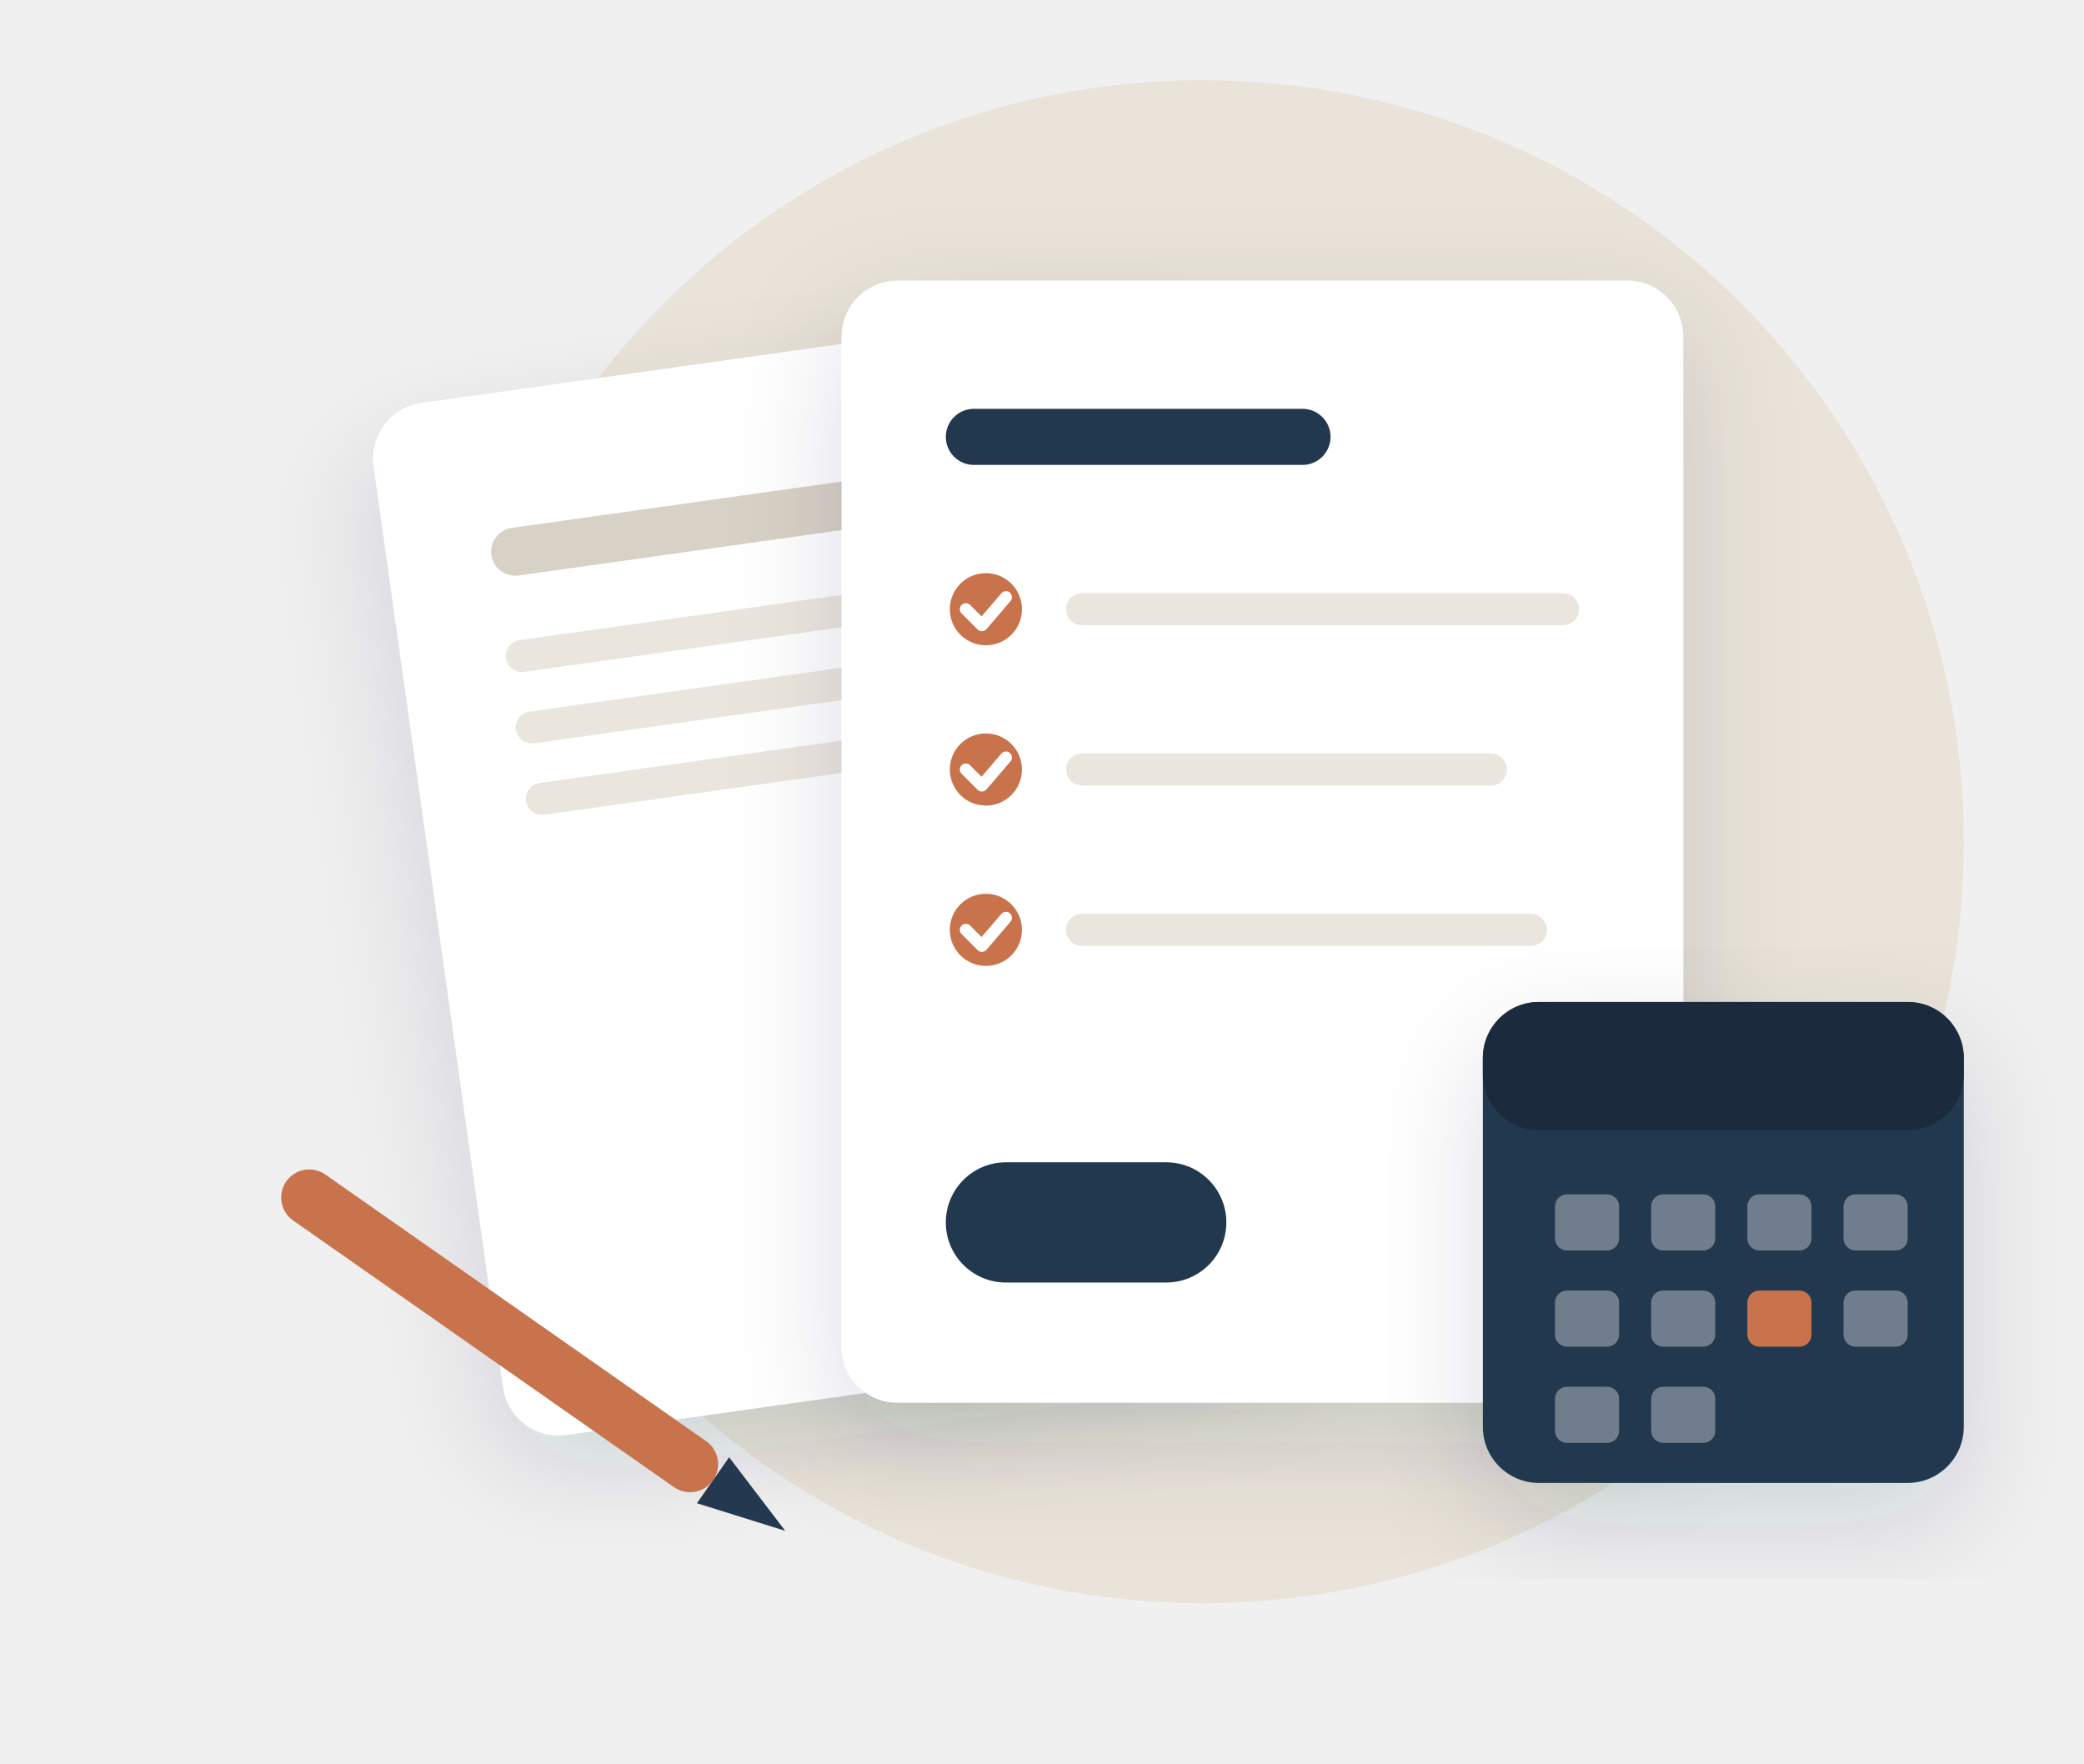
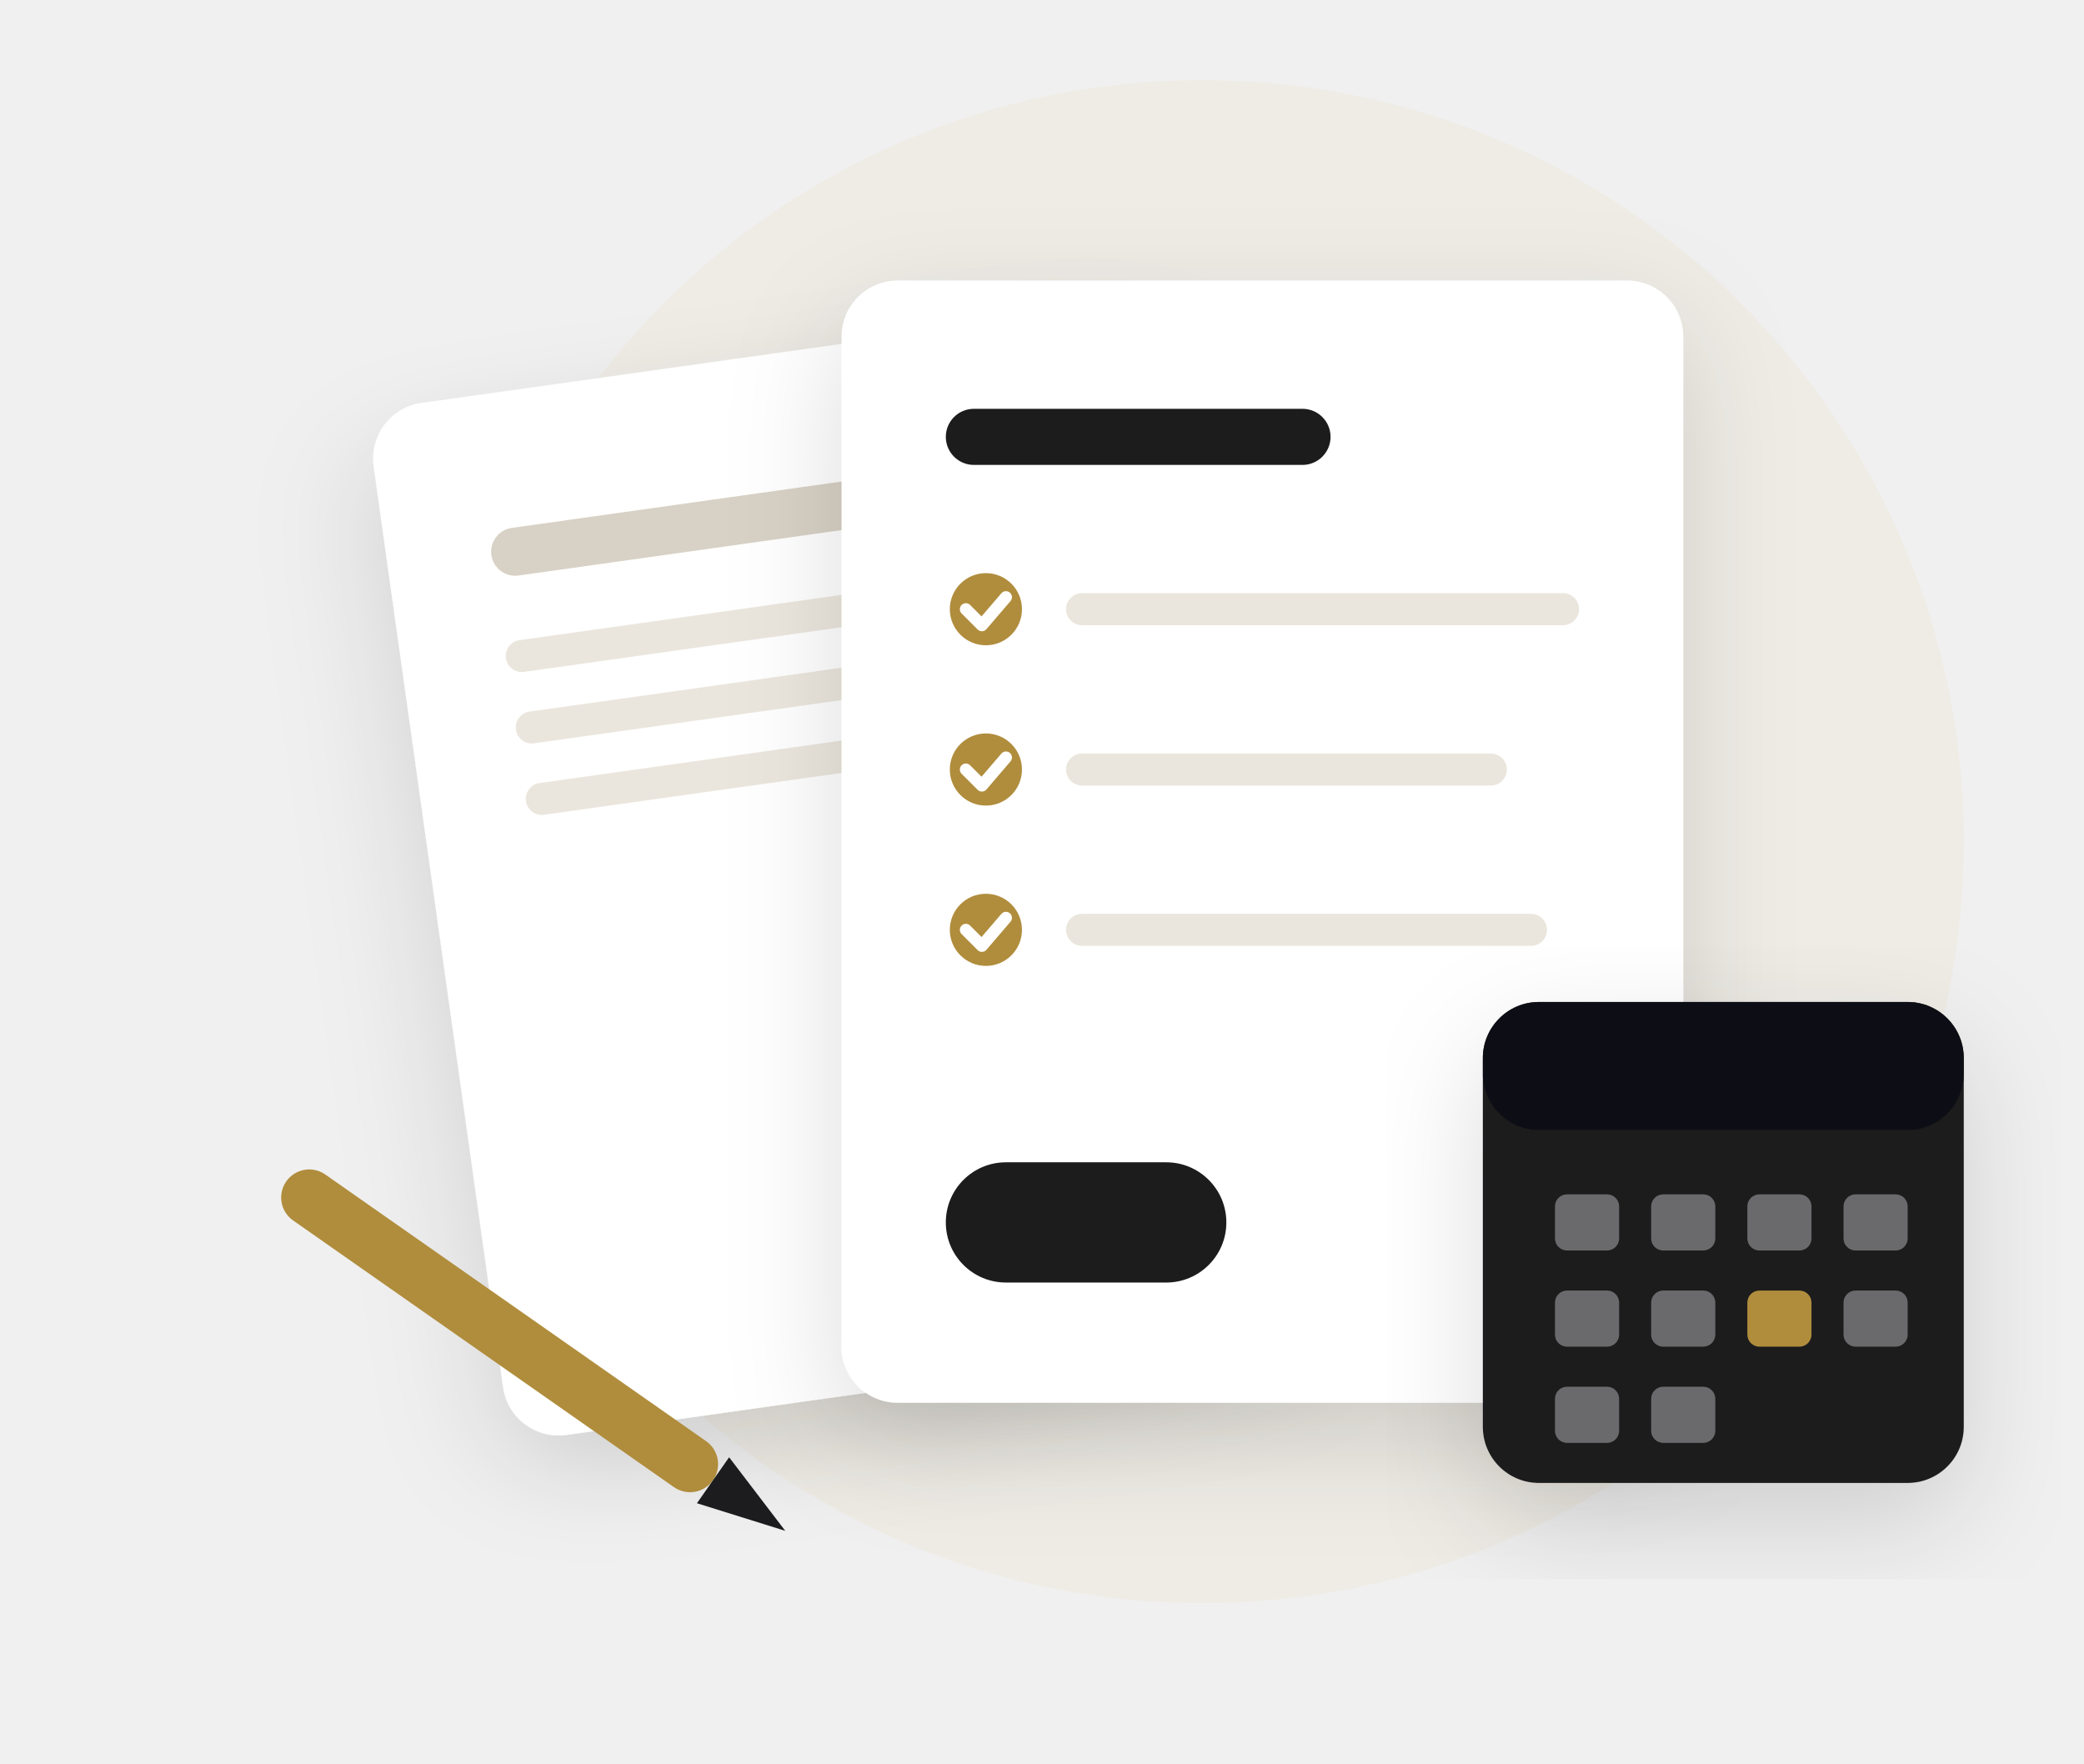
<svg xmlns="http://www.w3.org/2000/svg" viewBox="0 0 520 440" role="img" aria-label="Documents organisés">
  <defs>
    <filter id="s" x="-20%" y="-20%" width="140%" height="140%">
-       <feDropShadow dx="0" dy="10" stdDeviation="14" flood-color="#1f3347" flood-opacity=".14" />
+       <feDropShadow dx="0" dy="10" stdDeviation="14" flood-color="#1c1c1e" flood-opacity=".14" />
    </filter>
  </defs>
-   <circle cx="300" cy="210" r="190" fill="#e9e3d9" />
+   <circle cx="300" cy="210" r="190" fill="#efece6" />
  <g filter="url(#s)" transform="rotate(-8 190 230)">
    <rect x="110" y="90" width="200" height="260" rx="14" fill="#fff" />
    <rect x="136" y="124" width="120" height="12" rx="6" fill="#d8d1c5" />
    <rect x="136" y="152" width="148" height="8" rx="4" fill="#ebe6dd" />
    <rect x="136" y="170" width="140" height="8" rx="4" fill="#ebe6dd" />
    <rect x="136" y="188" width="110" height="8" rx="4" fill="#ebe6dd" />
  </g>
  <g filter="url(#s)">
    <rect x="210" y="70" width="210" height="280" rx="14" fill="#fff" />
-     <rect x="236" y="102" width="96" height="14" rx="7" fill="#24384f" />
-     <g fill="#c8734b">
+     <rect x="236" y="102" width="96" height="14" rx="7" fill="#1c1c1e" />
+     <g fill="#b08d3c">
      <circle cx="246" cy="152" r="9" />
      <circle cx="246" cy="192" r="9" />
      <circle cx="246" cy="232" r="9" />
    </g>
    <g stroke="#fff" stroke-width="3" fill="none" stroke-linecap="round" stroke-linejoin="round">
      <path d="M241 152l4 4 6-7" />
      <path d="M241 192l4 4 6-7" />
      <path d="M241 232l4 4 6-7" />
    </g>
    <g fill="#ebe6dd">
      <rect x="266" y="148" width="128" height="8" rx="4" />
      <rect x="266" y="188" width="110" height="8" rx="4" />
      <rect x="266" y="228" width="120" height="8" rx="4" />
    </g>
-     <rect x="236" y="290" width="70" height="30" rx="15" fill="#24384f" />
+     <rect x="236" y="290" width="70" height="30" rx="15" fill="#1c1c1e" />
  </g>
  <g filter="url(#s)">
-     <rect x="370" y="250" width="120" height="120" rx="14" fill="#24384f" />
-     <rect x="370" y="250" width="120" height="32" rx="14" fill="#1a2a3c" />
+     <rect x="370" y="250" width="120" height="120" rx="14" fill="#1c1c1e" />
+     <rect x="370" y="250" width="120" height="32" rx="14" fill="#111113" />
    <g fill="#fff" opacity=".35">
      <rect x="388" y="298" width="16" height="14" rx="3" />
      <rect x="412" y="298" width="16" height="14" rx="3" />
      <rect x="436" y="298" width="16" height="14" rx="3" />
      <rect x="460" y="298" width="16" height="14" rx="3" />
      <rect x="388" y="322" width="16" height="14" rx="3" />
      <rect x="412" y="322" width="16" height="14" rx="3" />
      <rect x="460" y="322" width="16" height="14" rx="3" />
      <rect x="388" y="346" width="16" height="14" rx="3" />
      <rect x="412" y="346" width="16" height="14" rx="3" />
    </g>
-     <rect x="436" y="322" width="16" height="14" rx="3" fill="#c8734b" />
+     <rect x="436" y="322" width="16" height="14" rx="3" fill="#b08d3c" />
  </g>
  <g transform="rotate(35 120 330)">
-     <rect x="60" y="322" width="130" height="14" rx="7" fill="#c8734b" />
-     <path d="M190 322l22 7-22 7z" fill="#24384f" />
+     <rect x="60" y="322" width="130" height="14" rx="7" fill="#b08d3c" />
+     <path d="M190 322l22 7-22 7z" fill="#1c1c1e" />
  </g>
</svg>
